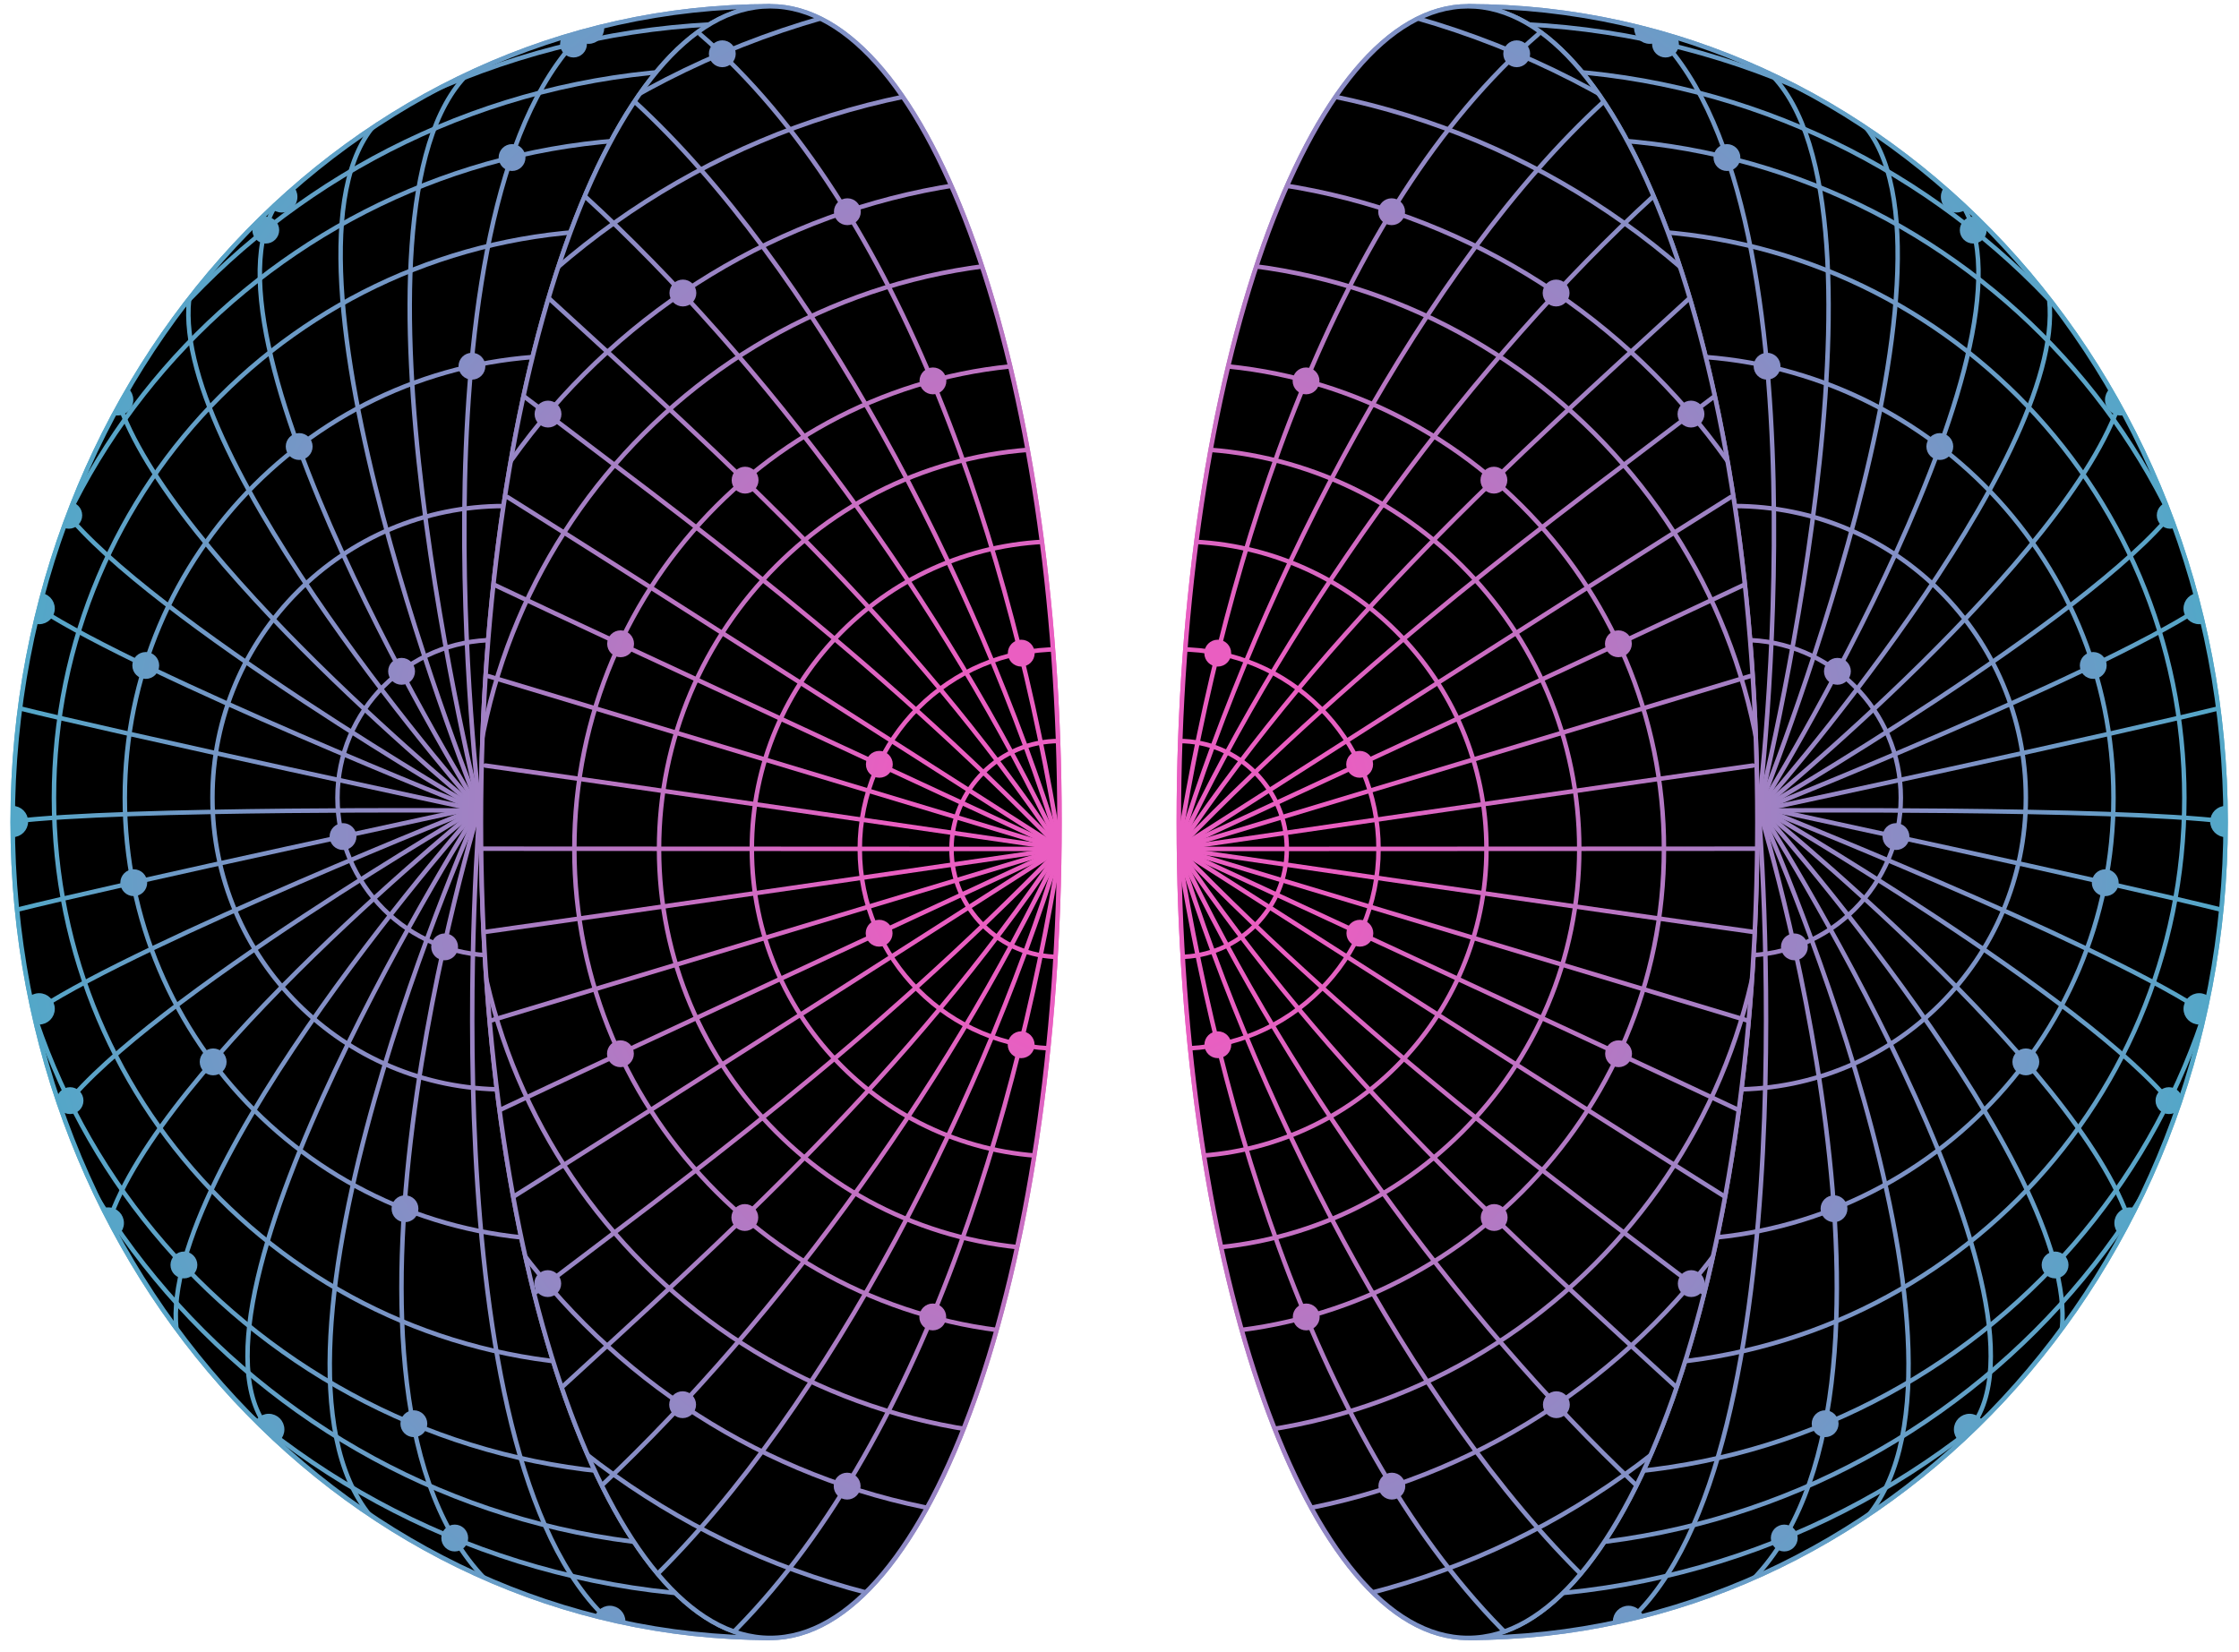
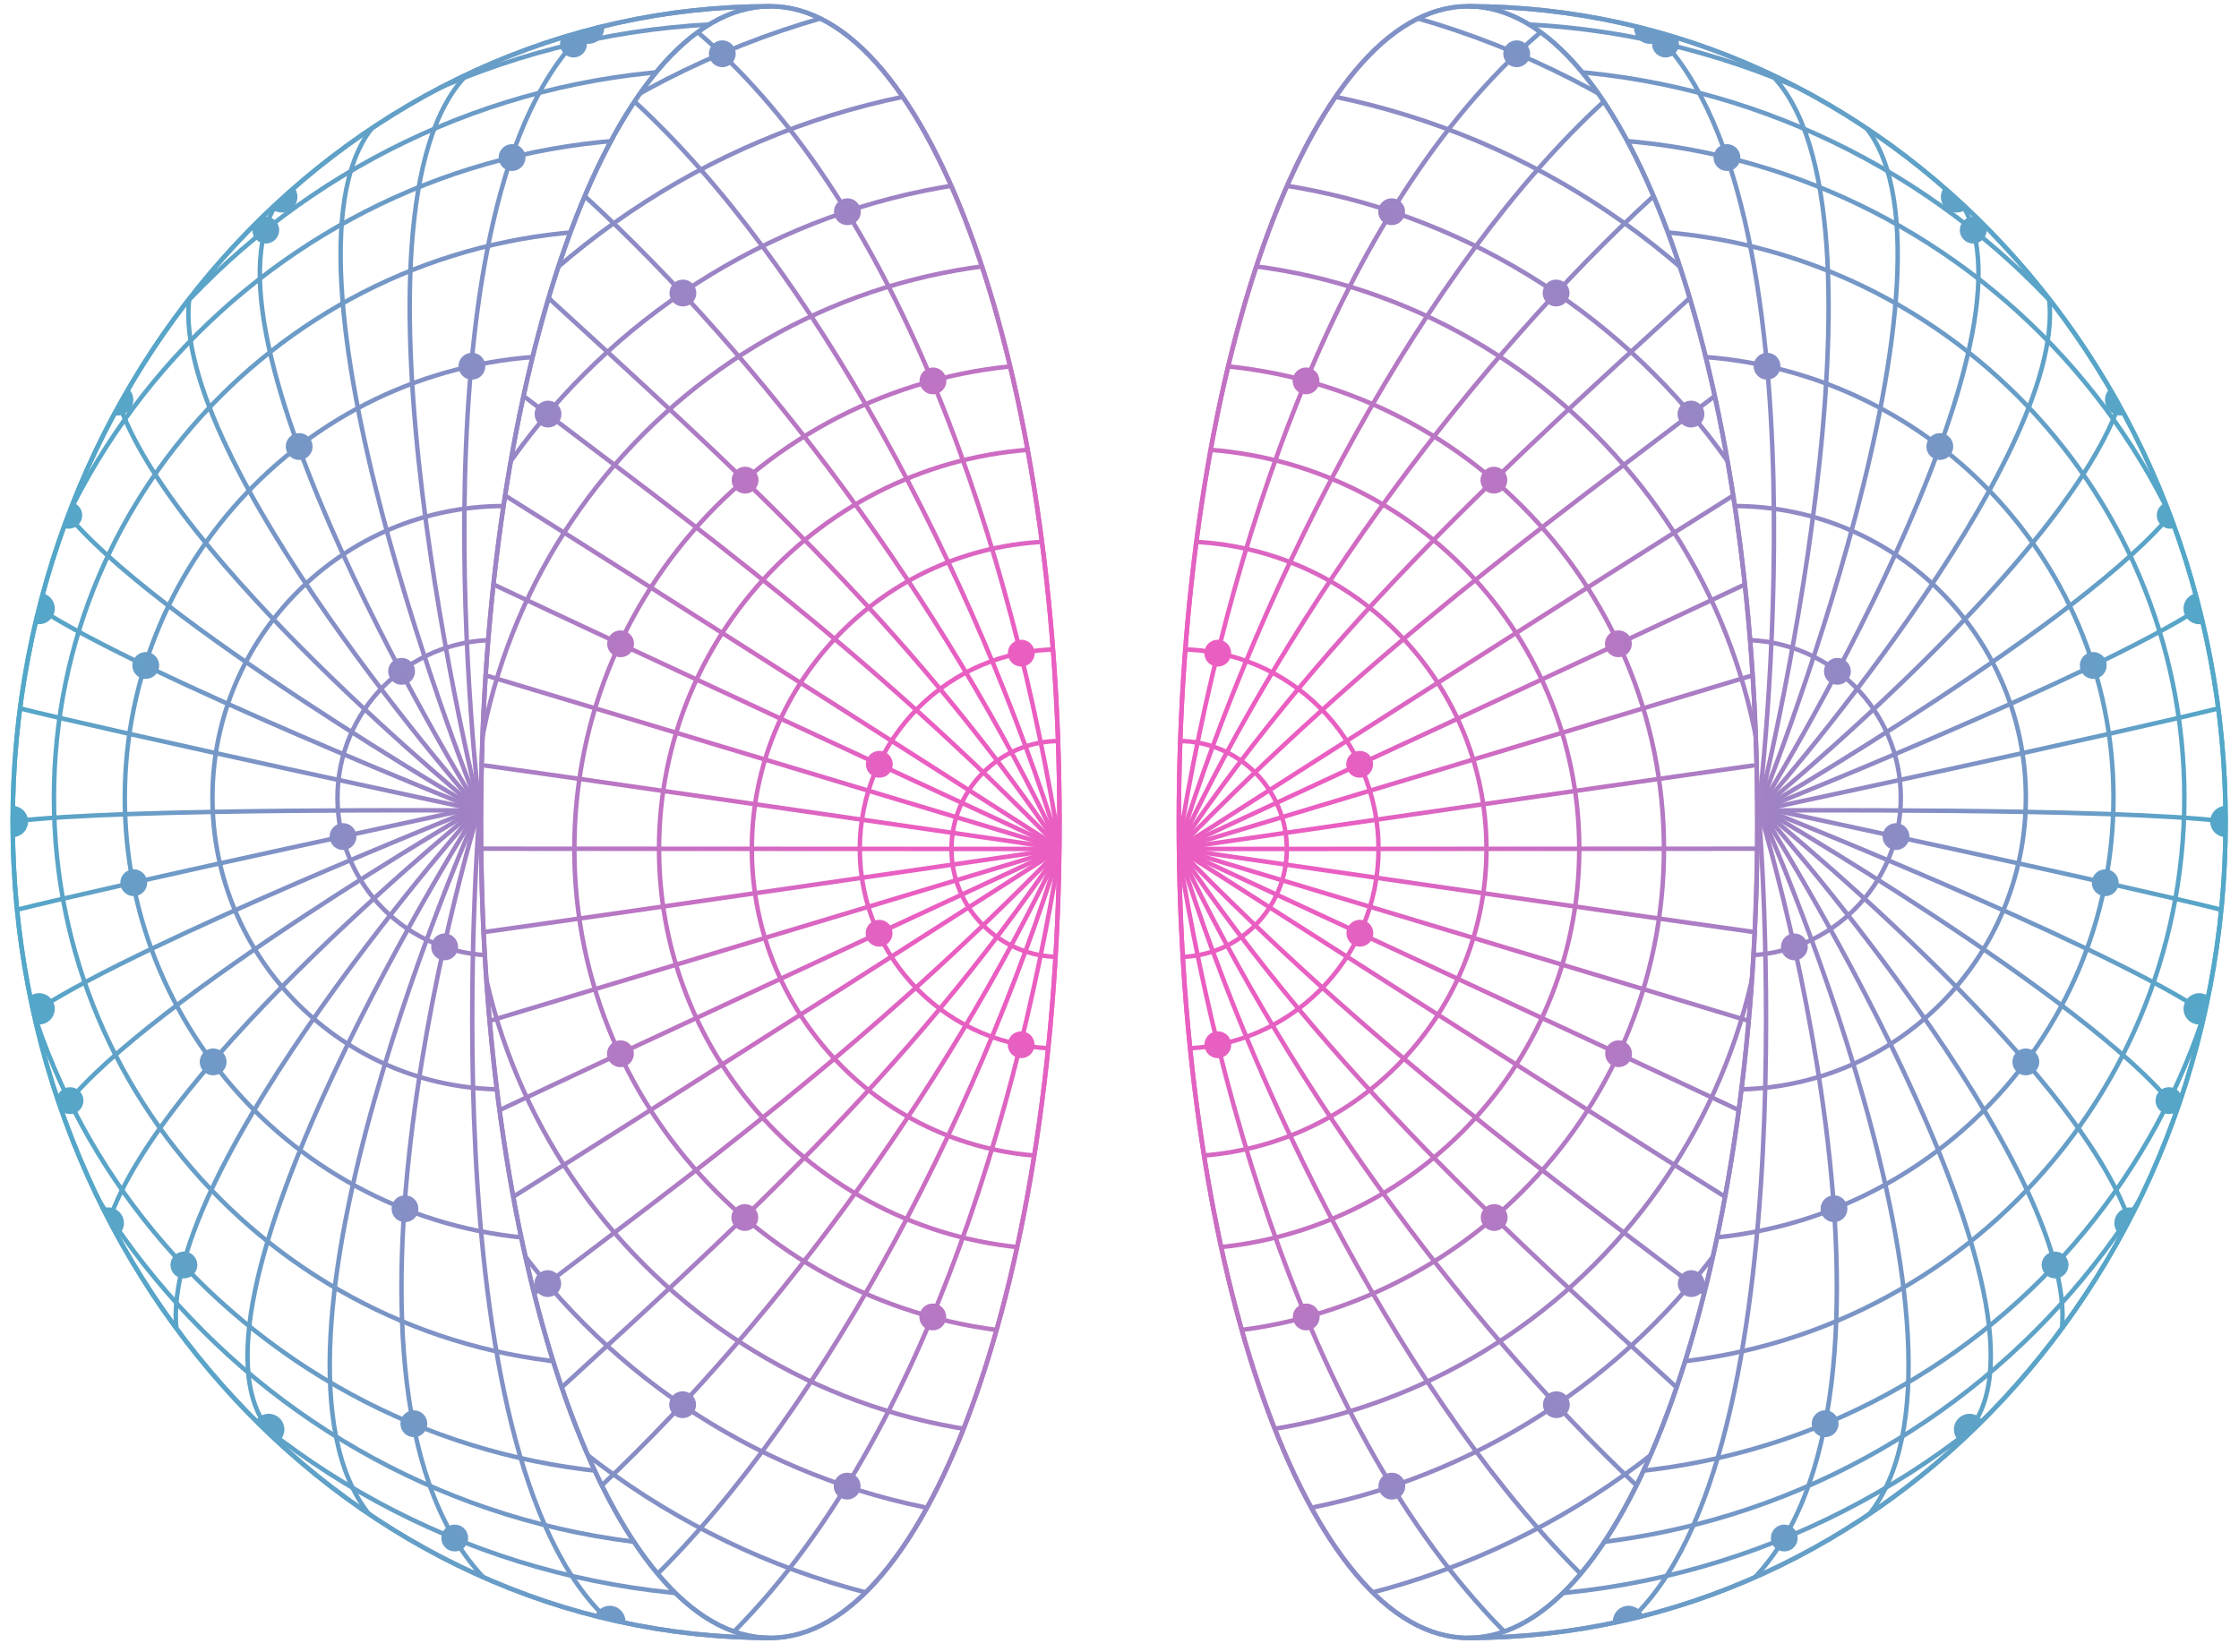
<svg xmlns="http://www.w3.org/2000/svg" class="graphic-sphere-svg" height="100%" viewBox="0 0 500 369" width="100%">
  <defs>
    <radialGradient id="sphere-atom-gradient" gradientUnits="userSpaceOnUse" cx="250" cy="184.5" r="249">
      <stop offset="20%" stop-color="#ea5ec1" />
      <stop offset="110%" stop-color="#51a8c8" />
    </radialGradient>
    <clipPath id="sphere-atom-clip-outer-right">
      <path d="M327.844,365.853C421.209,365.853 497.009,284.201 497.009,183.629C497.009,83.057 421.209,1.405 327.844,1.405C363.495,1.405 392.439,83.057 392.439,183.629C392.439,284.201 363.495,365.853 327.844,365.853Z" />
    </clipPath>
    <clipPath id="sphere-atom-clip-inner-right">
      <ellipse cx="327.844" cy="183.629" rx="64.595" ry="182.224" />
    </clipPath>
    <clipPath id="sphere-atom-clip-outer-left">
      <path d="M172.001,365.853C78.636,365.853 2.835,284.201 2.835,183.629C2.835,83.057 78.636,1.405 172.001,1.405C136.35,1.405 107.406,83.057 107.406,183.629C107.406,284.201 136.35,365.853 172.001,365.853Z" />
    </clipPath>
    <clipPath id="sphere-atom-clip-inner-left">
      <ellipse cx="172.001" cy="183.629" rx="64.595" ry="182.224" />
    </clipPath>
  </defs>

	{# Right hemisphere #}
	<g id="sphere-atom-right-bg" stroke="url(#sphere-atom-gradient)">
-     <path class="background" d="M327.844,365.853C421.209,365.853 497.009,284.201 497.009,183.629C497.009,83.057 421.209,1.405 327.844,1.405C292.193,1.405 263.249,83.057 263.249,183.629C263.249,284.201 292.193,365.853 327.844,365.853Z" />
-     <path class="background" d="M327.844,365.853C421.209,365.853 497.009,284.201 497.009,183.629C497.009,83.057 421.209,1.405 327.844,1.405C363.495,1.405 392.439,83.057 392.439,183.629C392.439,284.201 363.495,365.853 327.844,365.853Z" />
-     <ellipse class="background" cx="327.844" cy="183.629" rx="64.595" ry="182.224" />
+     <path class="background" fill="none" d="M327.844,365.853C421.209,365.853 497.009,284.201 497.009,183.629C497.009,83.057 421.209,1.405 327.844,1.405C292.193,1.405 263.249,83.057 263.249,183.629C263.249,284.201 292.193,365.853 327.844,365.853Z" />
+     <path class="background" fill="none" d="M327.844,365.853C421.209,365.853 497.009,284.201 497.009,183.629C497.009,83.057 421.209,1.405 327.844,1.405C363.495,1.405 392.439,83.057 392.439,183.629C392.439,284.201 363.495,365.853 327.844,365.853Z" />
+     <ellipse class="background" fill="none" cx="327.844" cy="183.629" rx="64.595" ry="182.224" />
  </g>
  <g id="sphere-atom-right-lines" fill="none" stroke="url(#sphere-atom-gradient)" stroke-linecap="round" stroke-linejoin="round">
    <g clip-path="url(#sphere-atom-clip-outer-right)">
      <path class="line line-outer" d="M392.684,180.23C392.684,180.23 472.326,197.258 496.864,203.4" />
      <path class="line line-outer" d="M392.684,180.23C392.684,180.23 467.431,209.975 491.108,225.344" />
      <path class="line line-outer" d="M392.684,180.23C392.684,180.23 466.475,222.994 485.474,247.21" />
      <path class="line line-outer" d="M392.684,180.23C392.684,180.23 464.112,237.727 475.664,273.19" />
      <path class="line line-outer" d="M392.684,180.23C392.684,180.23 464.312,260.611 460.444,296.91" />
      <path class="line line-outer" d="M392.684,180.23C392.684,180.23 463.167,290.963 439.834,319.29" />
      <path class="line line-outer" d="M392.684,180.23C392.684,180.23 447.28,301.865 417.123,338.606" />
      <path class="line line-outer" d="M392.684,180.23C392.684,180.23 433.465,311.975 390.544,353.682" />
      <path class="line line-outer" d="M392.684,180.23C392.684,180.23 404.952,325.121 363.673,362.168" />
      <path class="line line-outer" d="M392.684,181.04C392.684,181.04 472.422,180.417 497.064,183.5" />
      <path class="line line-outer" d="M392.684,181.04C392.684,181.04 472.326,164.012 496.864,157.87" />
      <path class="line line-outer" d="M392.684,181.04C392.684,181.04 467.431,151.295 491.108,135.926" />
      <path class="line line-outer" d="M392.684,181.04C392.684,181.04 466.475,138.276 485.474,114.06" />
      <path class="line line-outer" d="M392.684,181.04C392.684,181.04 462.022,124.769 473.574,89.307" />
      <path class="line line-outer" d="M392.684,181.04C392.684,181.04 461.49,103.274 457.622,66.975" />
      <path class="line line-outer" d="M392.684,181.04C392.684,181.04 460.256,72.294 436.923,43.968" />
      <path class="line line-outer" d="M392.684,181.04C392.684,181.04 442.934,56.419 415.684,27.334" />
      <path class="line line-outer" d="M392.684,181.04C392.684,181.04 426.103,46.652 395.315,16.43" />
      <path class="line line-outer" d="M392.684,181.04C392.684,181.04 409.694,43.341 368.415,6.293" />
      <circle class="line line-outer" cx="389.247" cy="178.184" r="35.233" />
      <circle class="line line-outer" cx="387.247" cy="178.184" r="65.154" />
      <circle class="line line-outer" cx="373.247" cy="178.184" r="98.725" />
      <circle class="line line-outer" cx="361.033" cy="178.184" r="126.764" />
      <circle class="line line-outer" cx="350.351" cy="180.184" r="149.229" />
      <circle class="line line-outer" cx="337.775" cy="180.539" r="165.104" />
      <circle class="line line-outer" cx="331.862" cy="180.931" r="175.718" />
			{# Boundary-tip dots — angularly spaced, mirrored left/right #}
			<g class="dots" fill="url(#sphere-atom-gradient)">
        <circle cx="497.064" cy="183.5" r="3" />
        <circle cx="491.108" cy="225.344" r="3" />
        <circle cx="491.108" cy="135.926" r="3" />
        <circle cx="475.664" cy="273.19" r="3" />
        <circle cx="473.574" cy="89.307" r="3" />
        <circle cx="439.834" cy="319.29" r="3" />
        <circle cx="436.923" cy="43.968" r="3" />
        <circle cx="363.673" cy="362.168" r="3" />
        <circle cx="368.415" cy="6.293" r="3" />
      </g>
			{# Line-ring intersection dots #}
			<g class="dots" fill="url(#sphere-atom-gradient)">
        <circle cx="423.4" cy="186.86" r="2.5" />
        <circle cx="470.13" cy="197.17" r="2.5" />
        <circle cx="484.36" cy="245.84" r="2.5" />
        <circle cx="452.4" cy="237.19" r="2.5" />
        <circle cx="458.93" cy="282.55" r="2.5" />
        <circle cx="400.71" cy="211.5" r="2.5" />
        <circle cx="409.56" cy="269.99" r="2.5" />
        <circle cx="407.58" cy="318.01" r="2.5" />
        <circle cx="398.45" cy="343.54" r="2.5" />
        <circle cx="467.45" cy="148.64" r="2.5" />
        <circle cx="484.64" cy="115.1" r="2.5" />
        <circle cx="410.32" cy="149.95" r="2.5" />
        <circle cx="433.19" cy="99.74" r="2.5" />
        <circle cx="440.65" cy="51.4" r="2.5" />
        <circle cx="394.61" cy="81.8" r="2.5" />
        <circle cx="385.65" cy="35.19" r="2.5" />
        <circle cx="371.93" cy="9.84" r="2.5" />
      </g>
    </g>
    <g clip-path="url(#sphere-atom-clip-inner-right)">
      <circle class="line line-inner" cx="263.249" cy="189.629" r="24.115" />
      <circle class="line line-inner" cx="263.249" cy="189.629" r="44.594" />
      <circle class="line line-inner" cx="263.249" cy="189.629" r="68.699" />
      <circle class="line line-inner" cx="263.249" cy="189.629" r="89.424" />
      <circle class="line line-inner" cx="263.249" cy="189.629" r="108.336" />
      <circle class="line line-inner" cx="263.249" cy="189.629" r="131.247" />
      <circle class="line line-inner" cx="263.249" cy="189.629" r="150.06" />
      <circle class="line line-inner" cx="263.249" cy="189.629" r="171.569" />
      <circle class="line line-inner" cx="263.249" cy="189.629" r="192.984" />
      <path class="line line-inner" d="M263.249,189.629L497.009,189.52" />
      <path class="line line-inner" d="M263.109,189.629C273.809,256.368 298.329,332.533 343.523,371.52" />
      <path class="line line-inner" d="M263.109,189.629C281.956,250.805 318.613,320.235 358.138,356.456" />
      <path class="line line-inner" d="M263.109,189.629C289.073,244.723 329.657,299.043 369.182,335.263" />
      <path class="line line-inner" d="M263.109,189.629C297.482,240.582 337.717,276.267 377.242,312.487" />
      <path class="line line-inner" d="M263.109,189.629C306.401,234.115 345.809,262.478 382.8,290.59" />
      <path class="line line-inner" d="M263.109,189.629C263.109,189.629 356.627,249.45 386.519,268.129" />
      <path class="line line-inner" d="M263.109,189.629C263.109,189.629 360.117,234.611 389.887,248.717" />
      <path class="line line-inner" d="M263.109,189.629C263.109,189.629 360.892,219.111 390.798,228.122" />
      <path class="line line-inner" d="M263.109,189.629C263.109,189.629 361.501,203.972 391.439,208.149" />
      <path class="line line-inner" d="M263.109,189.52C273.809,122.782 298.329,46.617 343.523,7.629" />
      <path class="line line-inner" d="M263.109,189.52C281.956,128.345 318.613,58.914 358.138,22.693" />
      <path class="line line-inner" d="M263.109,189.52C289.073,134.427 329.657,80.106 369.182,43.886" />
      <path class="line line-inner" d="M263.109,189.52C297.482,138.568 337.717,102.883 377.242,66.662" />
      <path class="line line-inner" d="M263.109,189.52C306.401,145.034 345.809,116.671 382.8,88.56" />
      <path class="line line-inner" d="M263.109,189.52C263.109,189.52 356.627,129.699 386.519,111.02" />
      <path class="line line-inner" d="M263.109,189.52C263.109,189.52 360.117,144.539 389.887,130.432" />
      <path class="line line-inner" d="M263.109,189.52C263.109,189.52 360.892,160.038 390.798,151.027" />
      <path class="line line-inner" d="M263.109,189.52C263.109,189.52 361.501,175.177 391.439,171" />
			{# Line-ring intersection dots #}
			<g class="dots" fill="url(#sphere-atom-gradient)">
        <circle cx="271.96" cy="233.36" r="2.5" />
        <circle cx="291.7" cy="294.16" r="2.5" />
        <circle cx="310.82" cy="331.95" r="2.5" />
        <circle cx="338.78" cy="367.22" r="2.5" />
        <circle cx="347.56" cy="313.76" r="2.5" />
        <circle cx="333.67" cy="271.95" r="2.5" />
        <circle cx="377.68" cy="286.71" r="2.5" />
        <circle cx="303.68" cy="208.45" r="2.5" />
        <circle cx="361.45" cy="235.37" r="2.5" />
        <circle cx="271.94" cy="145.89" r="2.5" />
        <circle cx="291.66" cy="85.08" r="2.5" />
        <circle cx="310.77" cy="47.29" r="2.5" />
        <circle cx="338.7" cy="12.01" r="2.5" />
        <circle cx="347.5" cy="65.45" r="2.5" />
        <circle cx="333.61" cy="107.25" r="2.5" />
        <circle cx="377.62" cy="92.49" r="2.5" />
        <circle cx="303.63" cy="170.72" r="2.5" />
        <circle cx="361.41" cy="143.8" r="2.5" />
      </g>
    </g>
  </g>

	{# Left hemisphere #}
	<g id="sphere-atom-left-bg" stroke="url(#sphere-atom-gradient)">
-     <path class="background" d="M172.001,365.853C78.636,365.853 2.835,284.201 2.835,183.629C2.835,83.057 78.636,1.405 172.001,1.405C207.652,1.405 236.596,83.057 236.596,183.629C236.596,284.201 207.652,365.853 172.001,365.853Z" />
-     <path class="background" d="M172.001,365.853C78.636,365.853 2.835,284.201 2.835,183.629C2.835,83.057 78.636,1.405 172.001,1.405C136.35,1.405 107.406,83.057 107.406,183.629C107.406,284.201 136.35,365.853 172.001,365.853Z" />
-     <ellipse class="background" cx="172.001" cy="183.629" rx="64.595" ry="182.224" />
+     <path class="background" fill="none" d="M172.001,365.853C78.636,365.853 2.835,284.201 2.835,183.629C2.835,83.057 78.636,1.405 172.001,1.405C207.652,1.405 236.596,83.057 236.596,183.629C236.596,284.201 207.652,365.853 172.001,365.853Z" />
+     <path class="background" fill="none" d="M172.001,365.853C78.636,365.853 2.835,284.201 2.835,183.629C2.835,83.057 78.636,1.405 172.001,1.405C136.35,1.405 107.406,83.057 107.406,183.629C107.406,284.201 136.35,365.853 172.001,365.853Z" />
+     <ellipse class="background" fill="none" cx="172.001" cy="183.629" rx="64.595" ry="182.224" />
  </g>
  <g id="sphere-atom-left-lines" fill="none" stroke="url(#sphere-atom-gradient)" stroke-linecap="round" stroke-linejoin="round">
    <g clip-path="url(#sphere-atom-clip-outer-left)">
      <path class="line line-outer" d="M107.16,180.23C107.16,180.23 27.519,197.258 2.98,203.4" />
      <path class="line line-outer" d="M107.16,180.23C107.16,180.23 32.413,209.975 8.737,225.344" />
      <path class="line line-outer" d="M107.16,180.23C107.16,180.23 33.37,222.994 14.37,247.21" />
      <path class="line line-outer" d="M107.16,180.23C107.16,180.23 35.732,237.727 24.18,273.19" />
      <path class="line line-outer" d="M107.16,180.23C107.16,180.23 35.532,260.611 39.4,296.91" />
      <path class="line line-outer" d="M107.16,180.23C107.16,180.23 36.678,290.963 60.01,319.29" />
      <path class="line line-outer" d="M107.16,180.23C107.16,180.23 52.564,301.865 82.722,338.606" />
      <path class="line line-outer" d="M107.16,180.23C107.16,180.23 66.379,311.975 109.301,353.682" />
      <path class="line line-outer" d="M107.16,180.23C107.16,180.23 94.893,325.121 136.171,362.168" />
      <path class="line line-outer" d="M107.16,181.04C107.16,181.04 27.422,180.417 2.78,183.5" />
      <path class="line line-outer" d="M107.16,181.04C107.16,181.04 27.519,164.012 2.98,157.87" />
      <path class="line line-outer" d="M107.16,181.04C107.16,181.04 32.413,151.295 8.737,135.926" />
      <path class="line line-outer" d="M107.16,181.04C107.16,181.04 33.37,138.276 14.37,114.06" />
      <path class="line line-outer" d="M107.16,181.04C107.16,181.04 37.822,124.769 26.27,89.307" />
      <path class="line line-outer" d="M107.16,181.04C107.16,181.04 38.354,103.274 42.222,66.975" />
      <path class="line line-outer" d="M107.16,181.04C107.16,181.04 39.589,72.294 62.921,43.968" />
      <path class="line line-outer" d="M107.16,181.04C107.16,181.04 56.91,56.419 84.16,27.334" />
      <path class="line line-outer" d="M107.16,181.04C107.16,181.04 73.742,46.652 104.53,16.43" />
      <path class="line line-outer" d="M107.16,181.04C107.16,181.04 90.151,43.341 131.429,6.293" />
      <circle class="line line-outer" cx="110.597" cy="178.184" r="35.233" />
      <circle class="line line-outer" cx="112.597" cy="178.184" r="65.154" />
      <circle class="line line-outer" cx="126.597" cy="178.184" r="98.725" />
      <circle class="line line-outer" cx="138.811" cy="178.184" r="126.764" />
      <circle class="line line-outer" cx="149.493" cy="180.184" r="149.229" />
      <circle class="line line-outer" cx="162.069" cy="180.539" r="165.104" />
      <circle class="line line-outer" cx="167.982" cy="180.931" r="175.718" />
			{# Boundary-tip dots — angularly spaced, mirrored left/right #}
			<g class="dots" fill="url(#sphere-atom-gradient)">
        <circle cx="2.78" cy="183.5" r="3" />
        <circle cx="8.737" cy="225.344" r="3" />
        <circle cx="8.737" cy="135.926" r="3" />
        <circle cx="24.18" cy="273.19" r="3" />
        <circle cx="26.27" cy="89.307" r="3" />
        <circle cx="60.01" cy="319.29" r="3" />
        <circle cx="62.921" cy="43.968" r="3" />
        <circle cx="136.171" cy="362.168" r="3" />
        <circle cx="131.429" cy="6.293" r="3" />
      </g>
			{# Line-ring intersection dots #}
			<g class="dots" fill="url(#sphere-atom-gradient)">
        <circle cx="76.6" cy="186.86" r="2.5" />
        <circle cx="29.87" cy="197.17" r="2.5" />
        <circle cx="15.64" cy="245.84" r="2.5" />
        <circle cx="47.6" cy="237.19" r="2.5" />
        <circle cx="41.07" cy="282.55" r="2.5" />
        <circle cx="99.29" cy="211.5" r="2.5" />
        <circle cx="90.44" cy="269.99" r="2.5" />
        <circle cx="92.42" cy="318.01" r="2.5" />
        <circle cx="101.55" cy="343.54" r="2.5" />
        <circle cx="32.55" cy="148.64" r="2.5" />
        <circle cx="15.36" cy="115.1" r="2.5" />
        <circle cx="89.68" cy="149.95" r="2.5" />
        <circle cx="66.81" cy="99.74" r="2.5" />
        <circle cx="59.35" cy="51.4" r="2.5" />
        <circle cx="105.39" cy="81.8" r="2.5" />
        <circle cx="114.35" cy="35.19" r="2.5" />
        <circle cx="128.07" cy="9.84" r="2.5" />
      </g>
    </g>
    <g clip-path="url(#sphere-atom-clip-inner-left)">
      <circle class="line line-inner" cx="236.596" cy="189.629" r="24.115" />
      <circle class="line line-inner" cx="236.596" cy="189.629" r="44.594" />
      <circle class="line line-inner" cx="236.596" cy="189.629" r="68.699" />
      <circle class="line line-inner" cx="236.596" cy="189.629" r="89.424" />
      <circle class="line line-inner" cx="236.596" cy="189.629" r="108.336" />
      <circle class="line line-inner" cx="236.596" cy="189.629" r="131.247" />
      <circle class="line line-inner" cx="236.596" cy="189.629" r="150.06" />
      <circle class="line line-inner" cx="236.596" cy="189.629" r="171.569" />
      <circle class="line line-inner" cx="236.596" cy="189.629" r="192.984" />
      <path class="line line-inner" d="M236.596,189.629L2.835,189.52" />
      <path class="line line-inner" d="M236.736,189.629C226.036,256.368 201.516,332.533 156.322,371.52" />
      <path class="line line-inner" d="M236.736,189.629C217.888,250.805 181.231,320.235 141.706,356.456" />
      <path class="line line-inner" d="M236.736,189.629C210.771,244.723 170.188,299.043 130.663,335.263" />
      <path class="line line-inner" d="M236.736,189.629C202.362,240.582 162.128,276.267 122.603,312.487" />
      <path class="line line-inner" d="M236.736,189.629C193.444,234.115 154.035,262.478 117.045,290.59" />
      <path class="line line-inner" d="M236.736,189.629C236.736,189.629 143.218,249.45 113.326,268.129" />
      <path class="line line-inner" d="M236.736,189.629C236.736,189.629 139.728,234.611 109.958,248.717" />
      <path class="line line-inner" d="M236.736,189.629C236.736,189.629 138.952,219.111 109.046,228.122" />
      <path class="line line-inner" d="M236.736,189.629C236.736,189.629 138.344,203.972 108.406,208.149" />
      <path class="line line-inner" d="M236.736,189.52C226.036,122.782 201.516,46.617 156.322,7.629" />
      <path class="line line-inner" d="M236.736,189.52C217.888,128.345 181.231,58.914 141.706,22.693" />
      <path class="line line-inner" d="M236.736,189.52C210.771,134.427 170.188,80.106 130.663,43.886" />
      <path class="line line-inner" d="M236.736,189.52C202.362,138.568 162.128,102.883 122.603,66.662" />
      <path class="line line-inner" d="M236.736,189.52C193.444,145.034 154.035,116.671 117.045,88.56" />
      <path class="line line-inner" d="M236.736,189.52C236.736,189.52 143.218,129.699 113.326,111.02" />
      <path class="line line-inner" d="M236.736,189.52C236.736,189.52 139.728,144.539 109.958,130.432" />
      <path class="line line-inner" d="M236.736,189.52C236.736,189.52 138.952,160.038 109.046,151.027" />
      <path class="line line-inner" d="M236.736,189.52C236.736,189.52 138.344,175.177 108.406,171" />
			{# Line-ring intersection dots #}
			<g class="dots" fill="url(#sphere-atom-gradient)">
        <circle cx="228.04" cy="233.36" r="2.5" />
        <circle cx="208.3" cy="294.16" r="2.5" />
        <circle cx="189.18" cy="331.95" r="2.5" />
        <circle cx="161.22" cy="367.22" r="2.5" />
        <circle cx="152.44" cy="313.76" r="2.5" />
        <circle cx="166.33" cy="271.95" r="2.5" />
        <circle cx="122.32" cy="286.71" r="2.5" />
        <circle cx="196.32" cy="208.45" r="2.5" />
        <circle cx="138.55" cy="235.37" r="2.5" />
        <circle cx="228.06" cy="145.89" r="2.5" />
        <circle cx="208.34" cy="85.08" r="2.5" />
        <circle cx="189.23" cy="47.29" r="2.5" />
        <circle cx="161.3" cy="12.01" r="2.5" />
        <circle cx="152.5" cy="65.45" r="2.5" />
        <circle cx="166.39" cy="107.25" r="2.5" />
        <circle cx="122.38" cy="92.49" r="2.5" />
        <circle cx="196.37" cy="170.72" r="2.5" />
        <circle cx="138.59" cy="143.8" r="2.5" />
      </g>
    </g>
  </g>
</svg>
